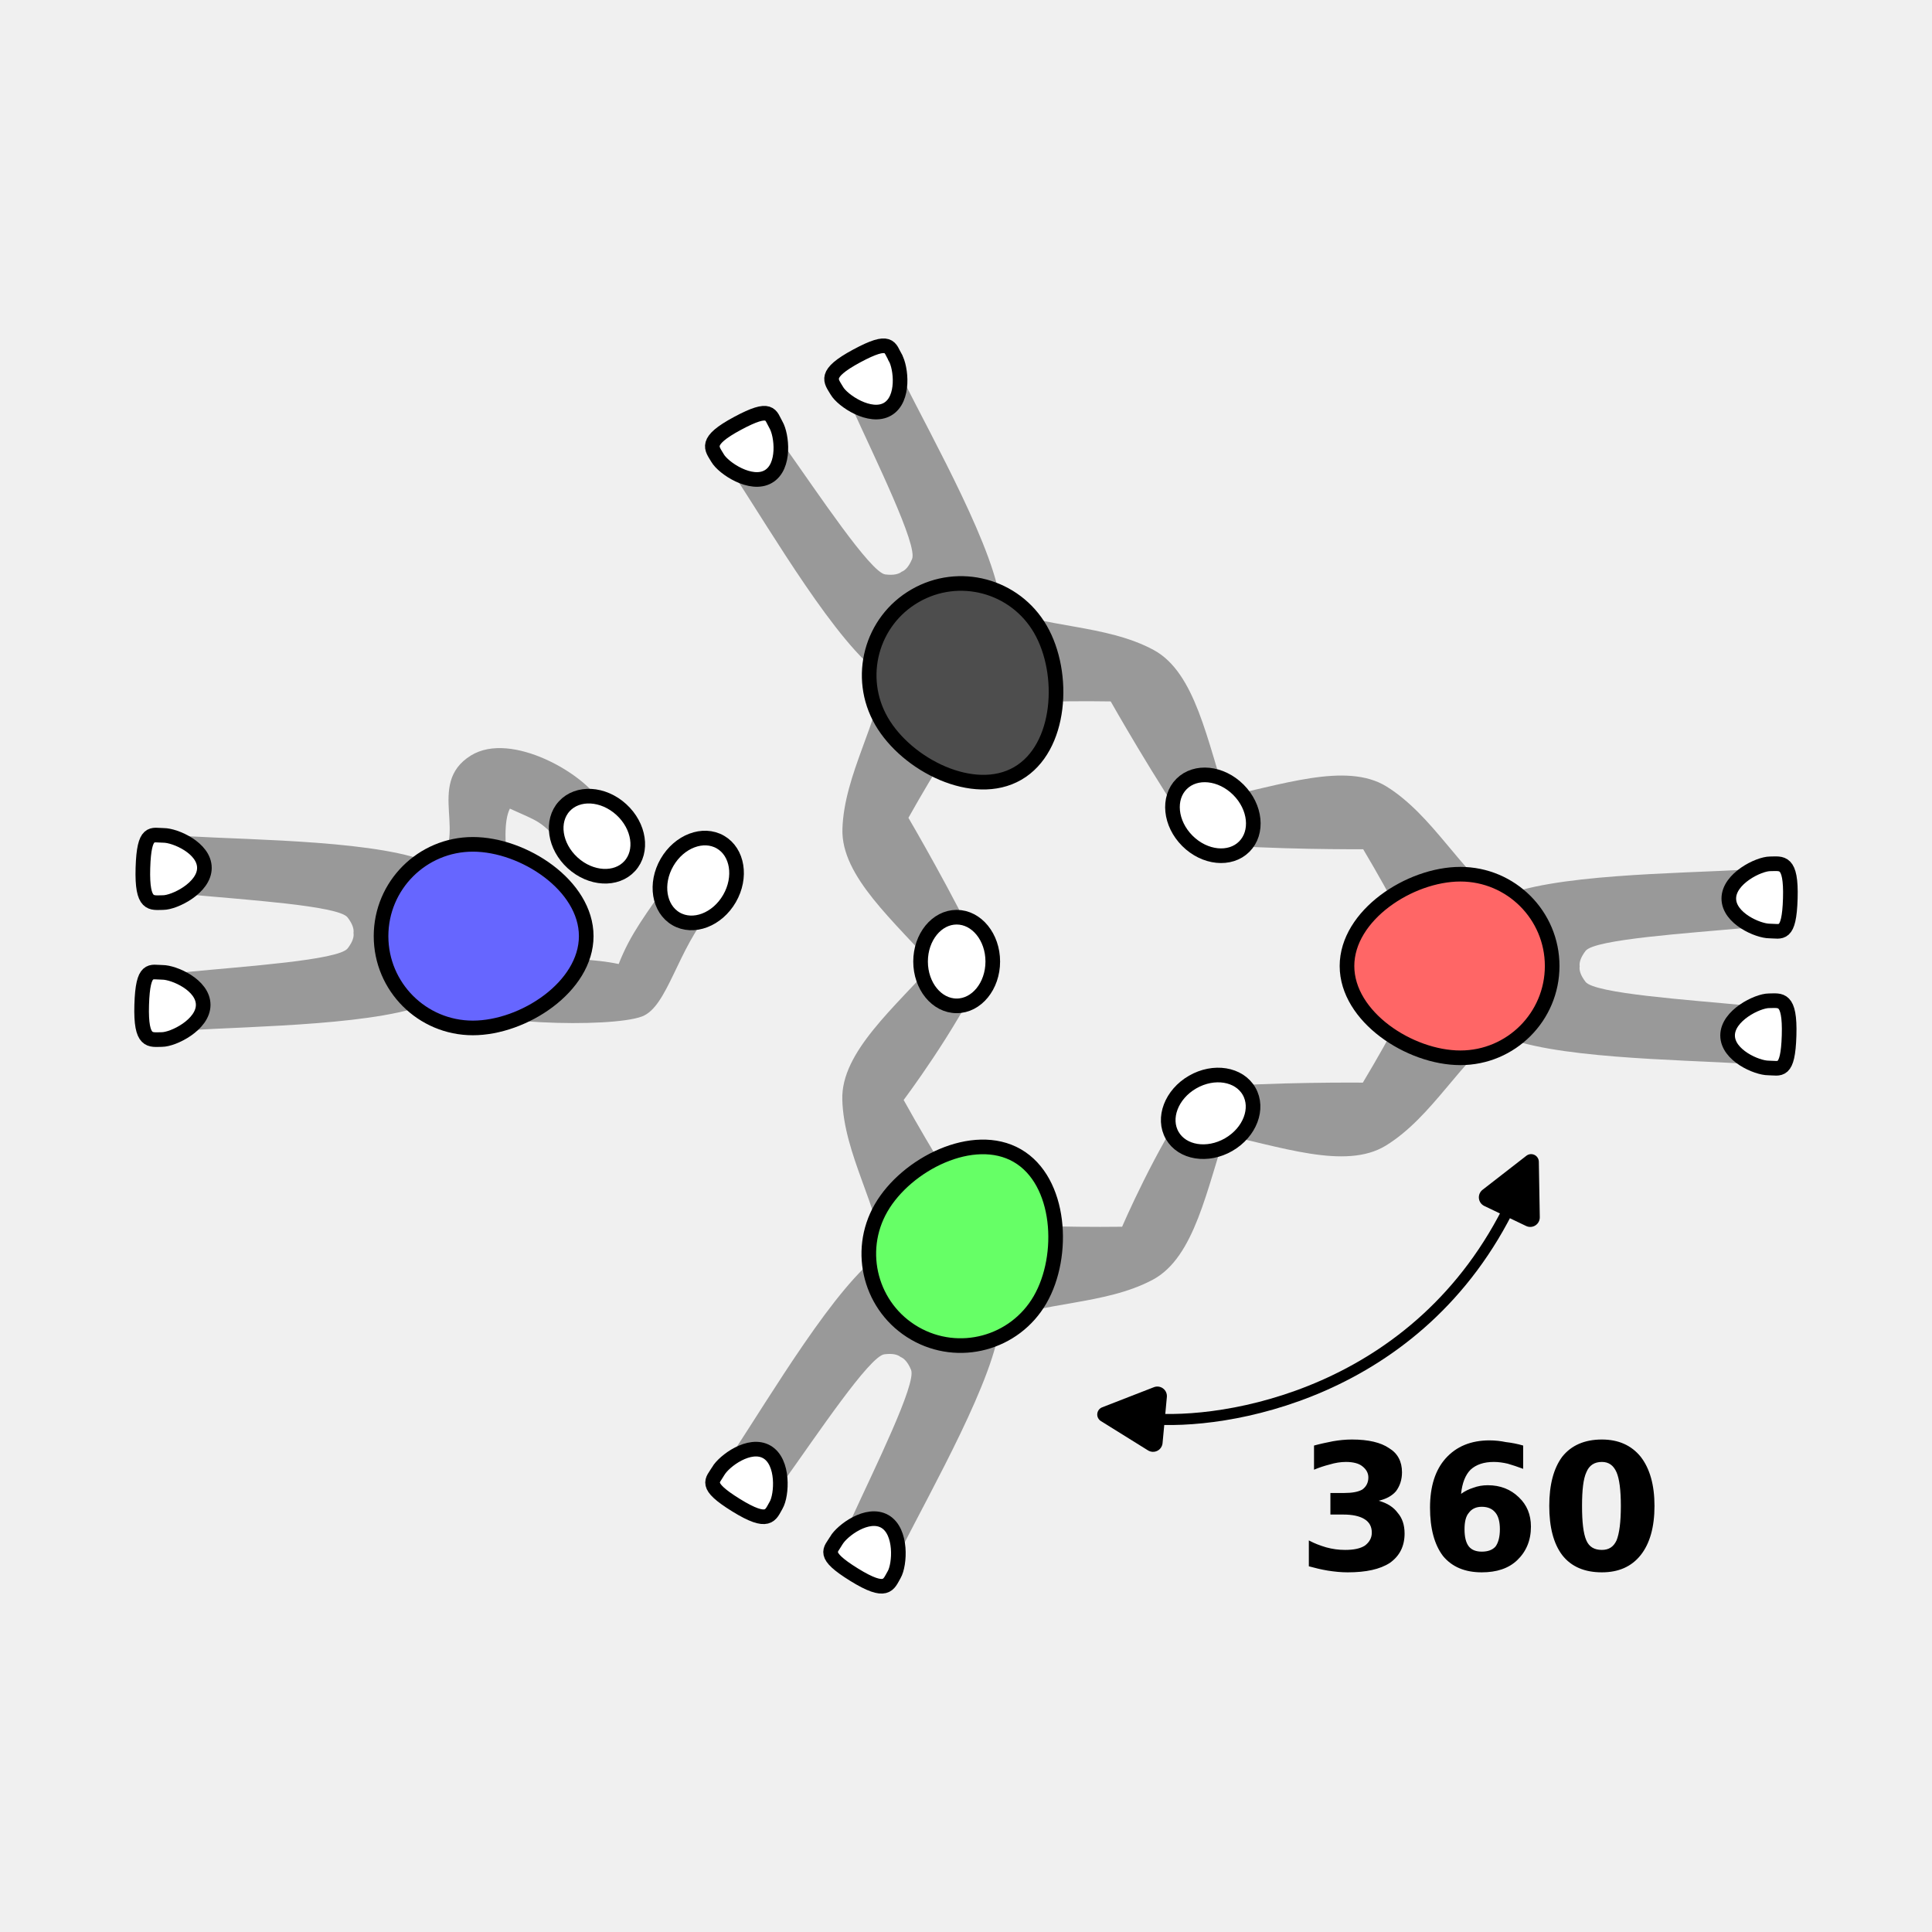
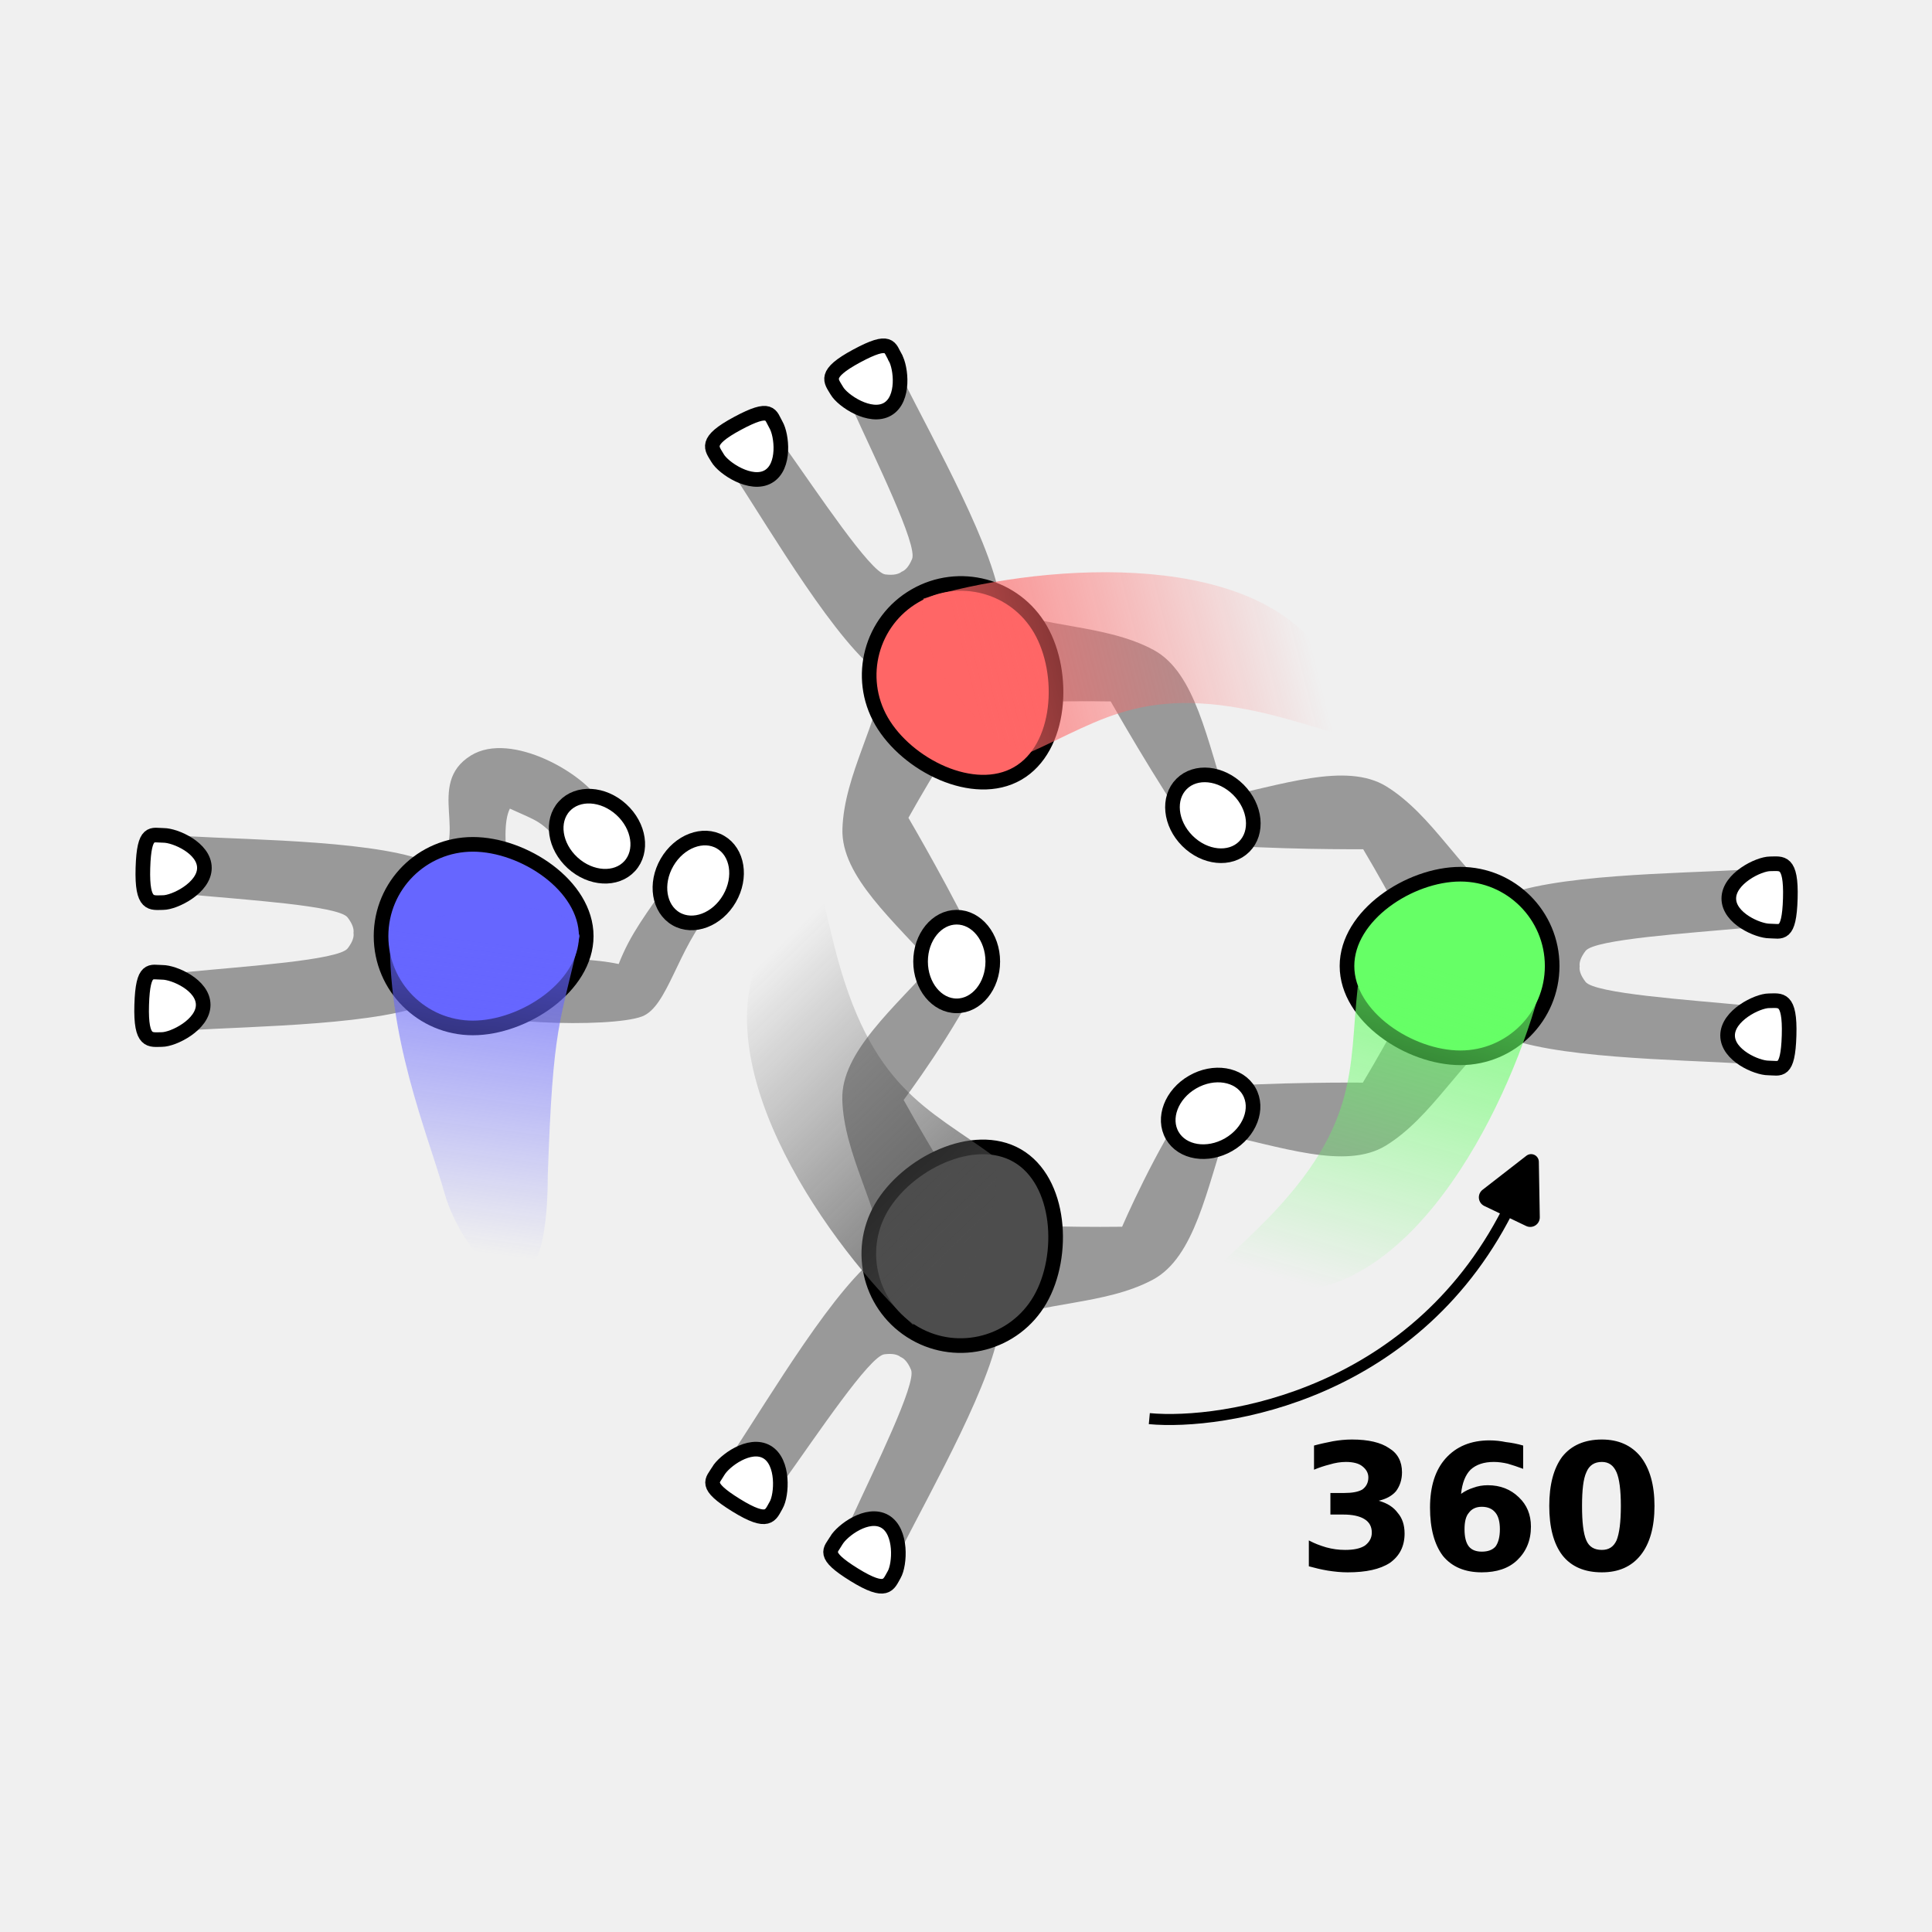
- <svg xmlns="http://www.w3.org/2000/svg" width="35mm" height="35mm" viewBox="0 0 35 35" version="1.1" id="svg1" xml:space="preserve">
+ <svg xmlns="http://www.w3.org/2000/svg" xmlns:xlink="http://www.w3.org/1999/xlink" width="35mm" height="35mm" viewBox="0 0 35 35" version="1.1" id="svg1" xml:space="preserve">
  <defs id="defs1">
-     <marker style="overflow:visible" id="marker5" refX="0" refY="0" orient="auto-start-reverse" markerWidth="1" markerHeight="1" viewBox="0 0 1 1" preserveAspectRatio="xMidYMid">
-       <path transform="scale(0.7)" d="m -0.211,-4.106 6.422,3.211 a 1,1 90 0 1 0,1.789 L -0.211,4.106 A 1.236,1.236 31.717 0 1 -2,3 v -6 a 1.236,1.236 148.283 0 1 1.789,-1.106 z" style="fill:context-stroke;fill-rule:evenodd;stroke:none" id="path5" />
-     </marker>
    <marker style="overflow:visible" id="RoundedArrow" refX="0" refY="0" orient="auto-start-reverse" markerWidth="1" markerHeight="1" viewBox="0 0 1 1" preserveAspectRatio="xMidYMid">
      <path transform="scale(0.7)" d="m -0.211,-4.106 6.422,3.211 a 1,1 90 0 1 0,1.789 L -0.211,4.106 A 1.236,1.236 31.717 0 1 -2,3 v -6 a 1.236,1.236 148.283 0 1 1.789,-1.106 z" style="fill:context-stroke;fill-rule:evenodd;stroke:none" id="path8" />
    </marker>
+     <linearGradient xlink:href="#linearGradient10" id="linearGradient1" gradientUnits="userSpaceOnUse" gradientTransform="matrix(0,1,1.082599,0,8.199057,6.881799)" x1="10.647" y1="16.557" x2="16.552" y2="14.739" />
+     <linearGradient id="linearGradient10">
+       <stop style="stop-color:#66ff66;stop-opacity:0.749;" offset="0" id="stop9" />
+       <stop style="stop-color:#66ff66;stop-opacity:0;" offset="1" id="stop10" />
+     </linearGradient>
+     <linearGradient xlink:href="#linearGradient8" id="linearGradient2" gradientUnits="userSpaceOnUse" gradientTransform="matrix(0.8660254,-0.5,-0.5412996,-0.9375584,17.29501,33.34607)" x1="10.647" y1="16.557" x2="16.552" y2="14.739" />
+     <linearGradient id="linearGradient8">
+       <stop style="stop-color:#ff6666;stop-opacity:0.749;" offset="0" id="stop7" />
+       <stop style="stop-color:#ff6666;stop-opacity:0;" offset="1" id="stop8" />
+     </linearGradient>
+     <linearGradient xlink:href="#linearGradient5" id="linearGradient4" gradientUnits="userSpaceOnUse" gradientTransform="matrix(-0.8660254,-0.5,-0.5412996,0.9375584,35.73881,12.25504)" x1="10.647" y1="16.557" x2="16.552" y2="14.739" />
+     <linearGradient id="linearGradient5">
+       <stop style="stop-color:#4d4d4d;stop-opacity:0.749;" offset="0" id="stop4" />
+       <stop style="stop-color:#4d4d4d;stop-opacity:0;" offset="1" id="stop5" />
+     </linearGradient>
+     <linearGradient xlink:href="#linearGradient6" id="linearGradient3" gradientUnits="userSpaceOnUse" gradientTransform="matrix(-0.5,0.8660254,-0.9375584,-0.5412996,30.22309,16.8314)" x1="10.647" y1="16.557" x2="15.731" y2="14.271" />
+     <linearGradient id="linearGradient6">
+       <stop style="stop-color:#6666ff;stop-opacity:0.749;" offset="0" id="stop3" />
+       <stop style="stop-color:#6666ff;stop-opacity:0;" offset="1" id="stop6" />
+     </linearGradient>
  </defs>
  <g id="layer1">
    <path style="fill:#999999;fill-opacity:1;stroke:none;stroke-width:0.265;stroke-dasharray:none;stroke-opacity:1" d="m 16.062,7.559 c -0.262,-0.004 -0.518,0.082 -0.508,0.262 0.072,1.252 0.081,3.577 0.51,4.482 -0.438,0.679 -1.494,1.203 -2.016,2.047 -0.452,0.732 -0.021,1.908 0.217,3.084 0.056,0.276 0.796,0.476 0.822,0.195 0.109,-1.182 -0.076,-2.729 -0.076,-2.729 0.929,-0.552 1.775,-0.99 2.291,-1.248 0.515,0.26 1.358,0.702 2.285,1.258 0,0 -0.189,1.544 -0.084,2.727 0.025,0.28 0.766,0.082 0.822,-0.193 0.242,-1.175 0.678,-2.348 0.229,-3.082 -0.518,-0.846 -1.574,-1.372 -2.01,-2.053 0.432,-0.904 0.45,-3.23 0.527,-4.482 0.022,-0.359 -1.022,-0.346 -1.057,0.012 -0.101,1.03 -0.213,2.744 -0.428,2.906 -0.121,0.092 -0.211,0.116 -0.279,0.105 -0.068,0.01 -0.16,-0.015 -0.281,-0.107 C 16.814,10.579 16.706,8.866 16.609,7.836 16.593,7.657 16.325,7.563 16.062,7.559 Z" id="path4" transform="rotate(-150,18.65084,17.84939)" />
-     <path id="path1" style="fill:#66ff66;fill-opacity:1;stroke:#000000;stroke-width:0.265" d="m 15.962,21.883 c 0.459,-0.795 1.672,-1.407 2.467,-0.948 0.795,0.459 0.872,1.815 0.413,2.61 -0.459,0.795 -1.476,1.068 -2.271,0.609 -0.795,-0.459 -1.068,-1.476 -0.609,-2.271 z" />
+     <path id="path1" style="fill:#4d4d4d;fill-opacity:1;stroke:#000000;stroke-width:0.265" d="m 15.962,21.883 c 0.459,-0.795 1.672,-1.407 2.467,-0.948 0.795,0.459 0.872,1.815 0.413,2.61 -0.459,0.795 -1.476,1.068 -2.271,0.609 -0.795,-0.459 -1.068,-1.476 -0.609,-2.271 z" />
    <path id="path1-7-1" style="fill:#ffffff;stroke:#000000;stroke-width:0.265;stroke-dasharray:none" d="m 15.151,27.907 c 0.104,-0.179 0.566,-0.525 0.879,-0.345 0.313,0.181 0.273,0.783 0.169,0.963 -0.104,0.179 -0.132,0.369 -0.726,0.002 -0.594,-0.368 -0.426,-0.44 -0.322,-0.619 z" />
    <path id="path1-7-1-9" style="fill:#ffffff;stroke:#000000;stroke-width:0.265;stroke-dasharray:none" d="m 13.013,26.648 c 0.104,-0.179 0.566,-0.525 0.879,-0.345 0.313,0.181 0.273,0.783 0.169,0.963 -0.104,0.179 -0.132,0.369 -0.726,0.002 -0.594,-0.368 -0.426,-0.44 -0.322,-0.619 z" />
    <path style="fill:#999999;fill-opacity:1;stroke:none;stroke-width:0.265;stroke-dasharray:none;stroke-opacity:1" d="m 16.062,7.559 c -0.262,-0.004 -0.518,0.082 -0.508,0.262 0.072,1.252 0.081,3.577 0.51,4.482 -0.438,0.679 -1.494,1.203 -2.016,2.047 -0.452,0.732 -0.021,1.908 0.217,3.084 0.056,0.276 0.796,0.476 0.822,0.195 0.109,-1.182 0.098,-2.857 0.098,-2.857 0.891,-0.53 1.646,-0.911 2.117,-1.135 0.47,0.226 1.222,0.608 2.111,1.141 0,0 -0.015,1.677 0.09,2.859 0.025,0.28 0.766,0.082 0.822,-0.193 0.242,-1.175 0.678,-2.348 0.229,-3.082 -0.518,-0.846 -1.574,-1.372 -2.01,-2.053 0.432,-0.904 0.45,-3.23 0.527,-4.482 0.022,-0.359 -1.022,-0.346 -1.057,0.012 -0.101,1.03 -0.213,2.744 -0.428,2.906 -0.121,0.092 -0.211,0.116 -0.279,0.105 -0.068,0.01 -0.16,-0.015 -0.281,-0.107 C 16.814,10.579 16.706,8.866 16.609,7.836 16.593,7.657 16.325,7.563 16.062,7.559 Z" id="path4-6" transform="rotate(-30,15.90261,12.42042)" />
-     <path id="path1-3" style="fill:#4d4d4d;fill-opacity:1;stroke:#000000;stroke-width:0.265" d="m 18.849,11.402 c 0.459,0.795 0.383,2.151 -0.413,2.61 -0.795,0.459 -2.008,-0.153 -2.467,-0.948 -0.459,-0.795 -0.187,-1.812 0.609,-2.271 0.795,-0.459 1.812,-0.187 2.271,0.609 z" />
+     <path id="path1-3" style="fill:#ff6666;fill-opacity:1;stroke:#000000;stroke-width:0.265" d="m 18.849,11.402 c 0.459,0.795 0.383,2.151 -0.413,2.61 -0.795,0.459 -2.008,-0.153 -2.467,-0.948 -0.459,-0.795 -0.187,-1.812 0.609,-2.271 0.795,-0.459 1.812,-0.187 2.271,0.609 z" />
    <path id="path1-7-1-1" style="fill:#ffffff;stroke:#000000;stroke-width:0.265;stroke-dasharray:none" d="M 14.059,7.7 C 14.163,7.88 14.231,8.454 13.918,8.634 13.605,8.815 13.104,8.479 13,8.299 12.896,8.12 12.746,8 13.361,7.67 c 0.615,-0.331 0.594,-0.149 0.698,0.03 z" />
    <path id="path1-7-1-9-7" style="fill:#ffffff;stroke:#000000;stroke-width:0.265;stroke-dasharray:none" d="m 16.219,6.479 c 0.104,0.179 0.172,0.753 -0.141,0.934 -0.313,0.181 -0.815,-0.155 -0.918,-0.335 -0.104,-0.179 -0.254,-0.299 0.361,-0.63 0.615,-0.331 0.594,-0.149 0.698,0.03 z" />
    <path style="fill:#999999;fill-opacity:1;stroke:none;stroke-width:0.265;stroke-dasharray:none;stroke-opacity:1" d="m 3.113,15.656 c -0.004,-0.262 0.082,-0.518 0.262,-0.508 1.252,0.072 3.577,0.081 4.482,0.51 0.679,-0.438 -0.169,-1.451 0.675,-1.972 0.732,-0.452 2.082,0.349 2.344,0.848 0.131,0.249 -0.473,1.038 -0.654,0.822 -0.42,-0.5 -0.463,-0.467 -0.985,-0.707 -0.231,0.459 0.137,1.719 -0.081,2.247 0.005,0.588 1.157,0.378 2.052,0.568 0.218,-0.555 0.475,-0.872 0.983,-1.61 0.28,0.025 0.928,0.367 0.704,0.623 -0.623,0.712 -0.798,1.761 -1.264,1.937 -0.558,0.211 -3.087,0.159 -3.768,-0.276 -0.904,0.432 -3.23,0.45 -4.482,0.527 -0.359,0.022 -0.346,-1.022 0.012,-1.057 1.03,-0.101 2.744,-0.213 2.906,-0.428 0.092,-0.121 0.116,-0.211 0.105,-0.279 0.01,-0.068 -0.015,-0.16 -0.107,-0.281 -0.163,-0.214 -1.876,-0.321 -2.906,-0.418 -0.179,-0.017 -0.273,-0.285 -0.277,-0.547 z" id="path4-4-5" />
    <path style="fill:#999999;fill-opacity:1;stroke:none;stroke-width:0.265;stroke-dasharray:none;stroke-opacity:1" d="m 16.062,7.559 c -0.262,-0.004 -0.518,0.082 -0.508,0.262 0.072,1.252 0.081,3.577 0.51,4.482 -0.438,0.679 -1.494,1.203 -2.016,2.047 -0.452,0.732 -0.021,1.908 0.217,3.084 0.056,0.276 0.796,0.476 0.822,0.195 0.109,-1.182 0.098,-2.857 0.098,-2.857 0.891,-0.53 1.646,-0.911 2.117,-1.135 0.47,0.226 1.222,0.608 2.111,1.141 0,0 -0.015,1.677 0.09,2.859 0.025,0.28 0.766,0.082 0.822,-0.193 0.242,-1.175 0.678,-2.348 0.229,-3.082 -0.518,-0.846 -1.574,-1.372 -2.01,-2.053 0.432,-0.904 0.45,-3.23 0.527,-4.482 0.022,-0.359 -1.022,-0.346 -1.057,0.012 -0.101,1.03 -0.213,2.744 -0.428,2.906 -0.121,0.092 -0.211,0.116 -0.279,0.105 -0.068,0.01 -0.16,-0.015 -0.281,-0.107 C 16.814,10.579 16.706,8.866 16.609,7.836 16.593,7.657 16.325,7.563 16.062,7.559 Z" id="path4-6-3" transform="rotate(90,19.63378,19.83357)" />
    <ellipse style="fill:#ffffff;fill-opacity:1;stroke:#000000;stroke-width:0.265;stroke-dasharray:none;stroke-opacity:1" id="path1-7-2-9-9-1-5" cx="5.093" cy="25.981" rx="0.654" ry="0.803" transform="rotate(-45)" />
    <ellipse style="fill:#ffffff;fill-opacity:1;stroke:#000000;stroke-width:0.265;stroke-dasharray:none;stroke-opacity:1" id="path1-7-2-9-9-1-5-6" cx="-28.433" cy="8.909" rx="0.654" ry="0.803" transform="rotate(-120)" />
    <ellipse style="fill:#ffffff;fill-opacity:1;stroke:#000000;stroke-width:0.265;stroke-dasharray:none;stroke-opacity:1" id="path1-7-2-9-9-1-5-6-1" cx="-17.331" cy="-17.419" rx="0.654" ry="0.803" transform="scale(-1)" />
-     <path id="path1-3-6" style="fill:#ff6666;fill-opacity:1;stroke:#000000;stroke-width:0.265" d="m 26.456,19.163 c -0.918,0 -2.054,-0.744 -2.054,-1.663 0,-0.918 1.136,-1.663 2.054,-1.663 0.918,0 1.663,0.744 1.663,1.663 -1e-6,0.918 -0.744,1.663 -1.663,1.663 z" />
+     <path id="path1-3-6" style="fill:#66ff66;fill-opacity:1;stroke:#000000;stroke-width:0.265" d="m 26.456,19.163 c -0.918,0 -2.054,-0.744 -2.054,-1.663 0,-0.918 1.136,-1.663 2.054,-1.663 0.918,0 1.663,0.744 1.663,1.663 -1e-6,0.918 -0.744,1.663 -1.663,1.663 z" />
    <path id="path1-7-1-1-2" style="fill:#ffffff;stroke:#000000;stroke-width:0.265;stroke-dasharray:none" d="m 32.057,16.866 c -0.207,10e-7 -0.738,-0.228 -0.738,-0.589 0,-0.361 0.542,-0.628 0.749,-0.628 0.207,0 0.386,-0.07 0.365,0.628 -0.021,0.698 -0.168,0.589 -0.375,0.589 z" />
    <path id="path1-7-1-9-7-9" style="fill:#ffffff;stroke:#000000;stroke-width:0.265;stroke-dasharray:none" d="m 32.035,19.347 c -0.207,1e-6 -0.738,-0.228 -0.738,-0.589 0,-0.361 0.542,-0.628 0.749,-0.628 0.207,0 0.386,-0.07 0.365,0.628 -0.021,0.698 -0.168,0.589 -0.375,0.589 z" />
    <path id="path1-9-9" style="fill:#6666ff;fill-opacity:1;stroke:#000000;stroke-width:0.265" d="m 8.566,15.296 c 0.918,0 2.054,0.744 2.054,1.663 0,0.918 -1.136,1.663 -2.054,1.663 -0.918,0 -1.663,-0.744 -1.663,-1.663 0,-0.918 0.744,-1.663 1.663,-1.663 z" />
    <path id="path1-7-1-2-6" style="fill:#ffffff;stroke:#000000;stroke-width:0.265;stroke-dasharray:none" d="m 2.943,17.615 c 0.207,0 0.738,0.228 0.738,0.589 0,0.361 -0.542,0.628 -0.749,0.628 -0.207,0 -0.386,0.07 -0.365,-0.628 0.021,-0.698 0.168,-0.589 0.375,-0.589 z" />
    <path id="path1-7-1-9-0-2" style="fill:#ffffff;stroke:#000000;stroke-width:0.265;stroke-dasharray:none" d="m 2.965,15.134 c 0.207,0 0.738,0.228 0.738,0.589 0,0.361 -0.542,0.628 -0.749,0.628 -0.207,0 -0.386,0.07 -0.365,-0.628 0.021,-0.698 0.168,-0.589 0.375,-0.589 z" />
    <ellipse style="fill:#ffffff;fill-opacity:1;stroke:#000000;stroke-width:0.265;stroke-dasharray:none;stroke-opacity:1" id="path1-7-2-9-9-1-6-1" cx="3.898" cy="18.2" rx="0.654" ry="0.803" transform="matrix(-0.6741424,0.7386014,0.7386014,0.6741424,0,0)" />
    <ellipse style="fill:#ffffff;fill-opacity:1;stroke:#000000;stroke-width:0.265;stroke-dasharray:none;stroke-opacity:1" id="path1-7-2-9-9-8-7" cx="18.93" cy="-7.489" rx="0.654" ry="0.803" transform="matrix(0.8660254,0.5,0.5,-0.8660254,0,0)" />
-     <path id="path2" style="fill:none;stroke:#000000;stroke-width:0.2;stroke-dasharray:none;stroke-opacity:1;marker-start:url(#marker5);marker-end:url(#RoundedArrow)" d="m 20.821,25.7 c 1.33,0.124 4.889,-0.418 6.568,-3.924" />
+     <path id="path2" style="fill:none;stroke:#000000;stroke-width:0.2;stroke-dasharray:none;stroke-opacity:1;marker-start:;marker-end:url(#RoundedArrow)" d="m 20.821,25.7 c 1.33,0.124 4.889,-0.418 6.568,-3.924" />
    <text xml:space="preserve" style="font-size:3.175px;text-align:start;writing-mode:lr-tb;direction:ltr;text-anchor:start;fill:#000000;fill-opacity:1;stroke:none;stroke-width:0.2;stroke-dasharray:none;stroke-opacity:1" x="23.493" y="28.435" id="text5">
      <tspan id="tspan5" style="font-style:normal;font-variant:normal;font-weight:bold;font-stretch:normal;font-family:'Bitstream Vera Sans';-inkscape-font-specification:'Bitstream Vera Sans Bold';fill:#000000;fill-opacity:1;stroke:none;stroke-width:0.2" x="23.493" y="28.435">360</tspan>
    </text>
+     <path id="path1-3-1-5-8-0" style="fill:url(#linearGradient4);fill-opacity:1;stroke:none;stroke-width:0.265" d="m 13.798,17.231 c 1.047,-2.153 0.662,-2.703 1.315,-0.099 0.653,2.604 1.695,2.934 2.905,3.826 0.211,0.933 -0.57,2.753 -1.484,3.037 -1.493,-1.39 -3.783,-4.612 -2.736,-6.764 z" />
+     <path id="path1-3-1-5-8-0-8" style="fill:url(#linearGradient1);fill-opacity:1;stroke:none;stroke-width:0.265" d="m 23.479,23.395 c -2.388,0.17 -2.671,0.778 -0.743,-1.089 1.928,-1.868 1.694,-2.935 1.861,-4.428 0.703,-0.649 2.67,-0.883 3.372,-0.234 -0.457,1.988 -2.102,5.582 -4.49,5.751 z" />
+     <path id="path1-3-1-5-8-0-8-0" style="fill:url(#linearGradient2);fill-opacity:1;stroke:none;stroke-width:0.265" d="m 23.956,11.856 c 1.341,1.983 2.01,1.924 -0.572,1.188 -2.581,-0.736 -3.388,5.06e-4 -4.765,0.603 -0.914,-0.284 -2.099,-1.87 -1.889,-2.804 1.95,-0.598 5.885,-0.97 7.226,1.013 z" />
+     <path id="path1-3-1-5-8-0-8-0-6" style="fill:url(#linearGradient3);fill-opacity:1;stroke:none;stroke-width:0.265" d="m 9.922,21.333 c 0.095,-2.828 0.223,-2.754 0.58,-4.377 -0.284,-0.914 -2.501,-0.375 -3.434,-0.164 -0.074,1.981 0.672,3.714 0.989,4.836 0.317,1.122 1.853,2.941 1.866,-0.295 z" />
  </g>
</svg>
